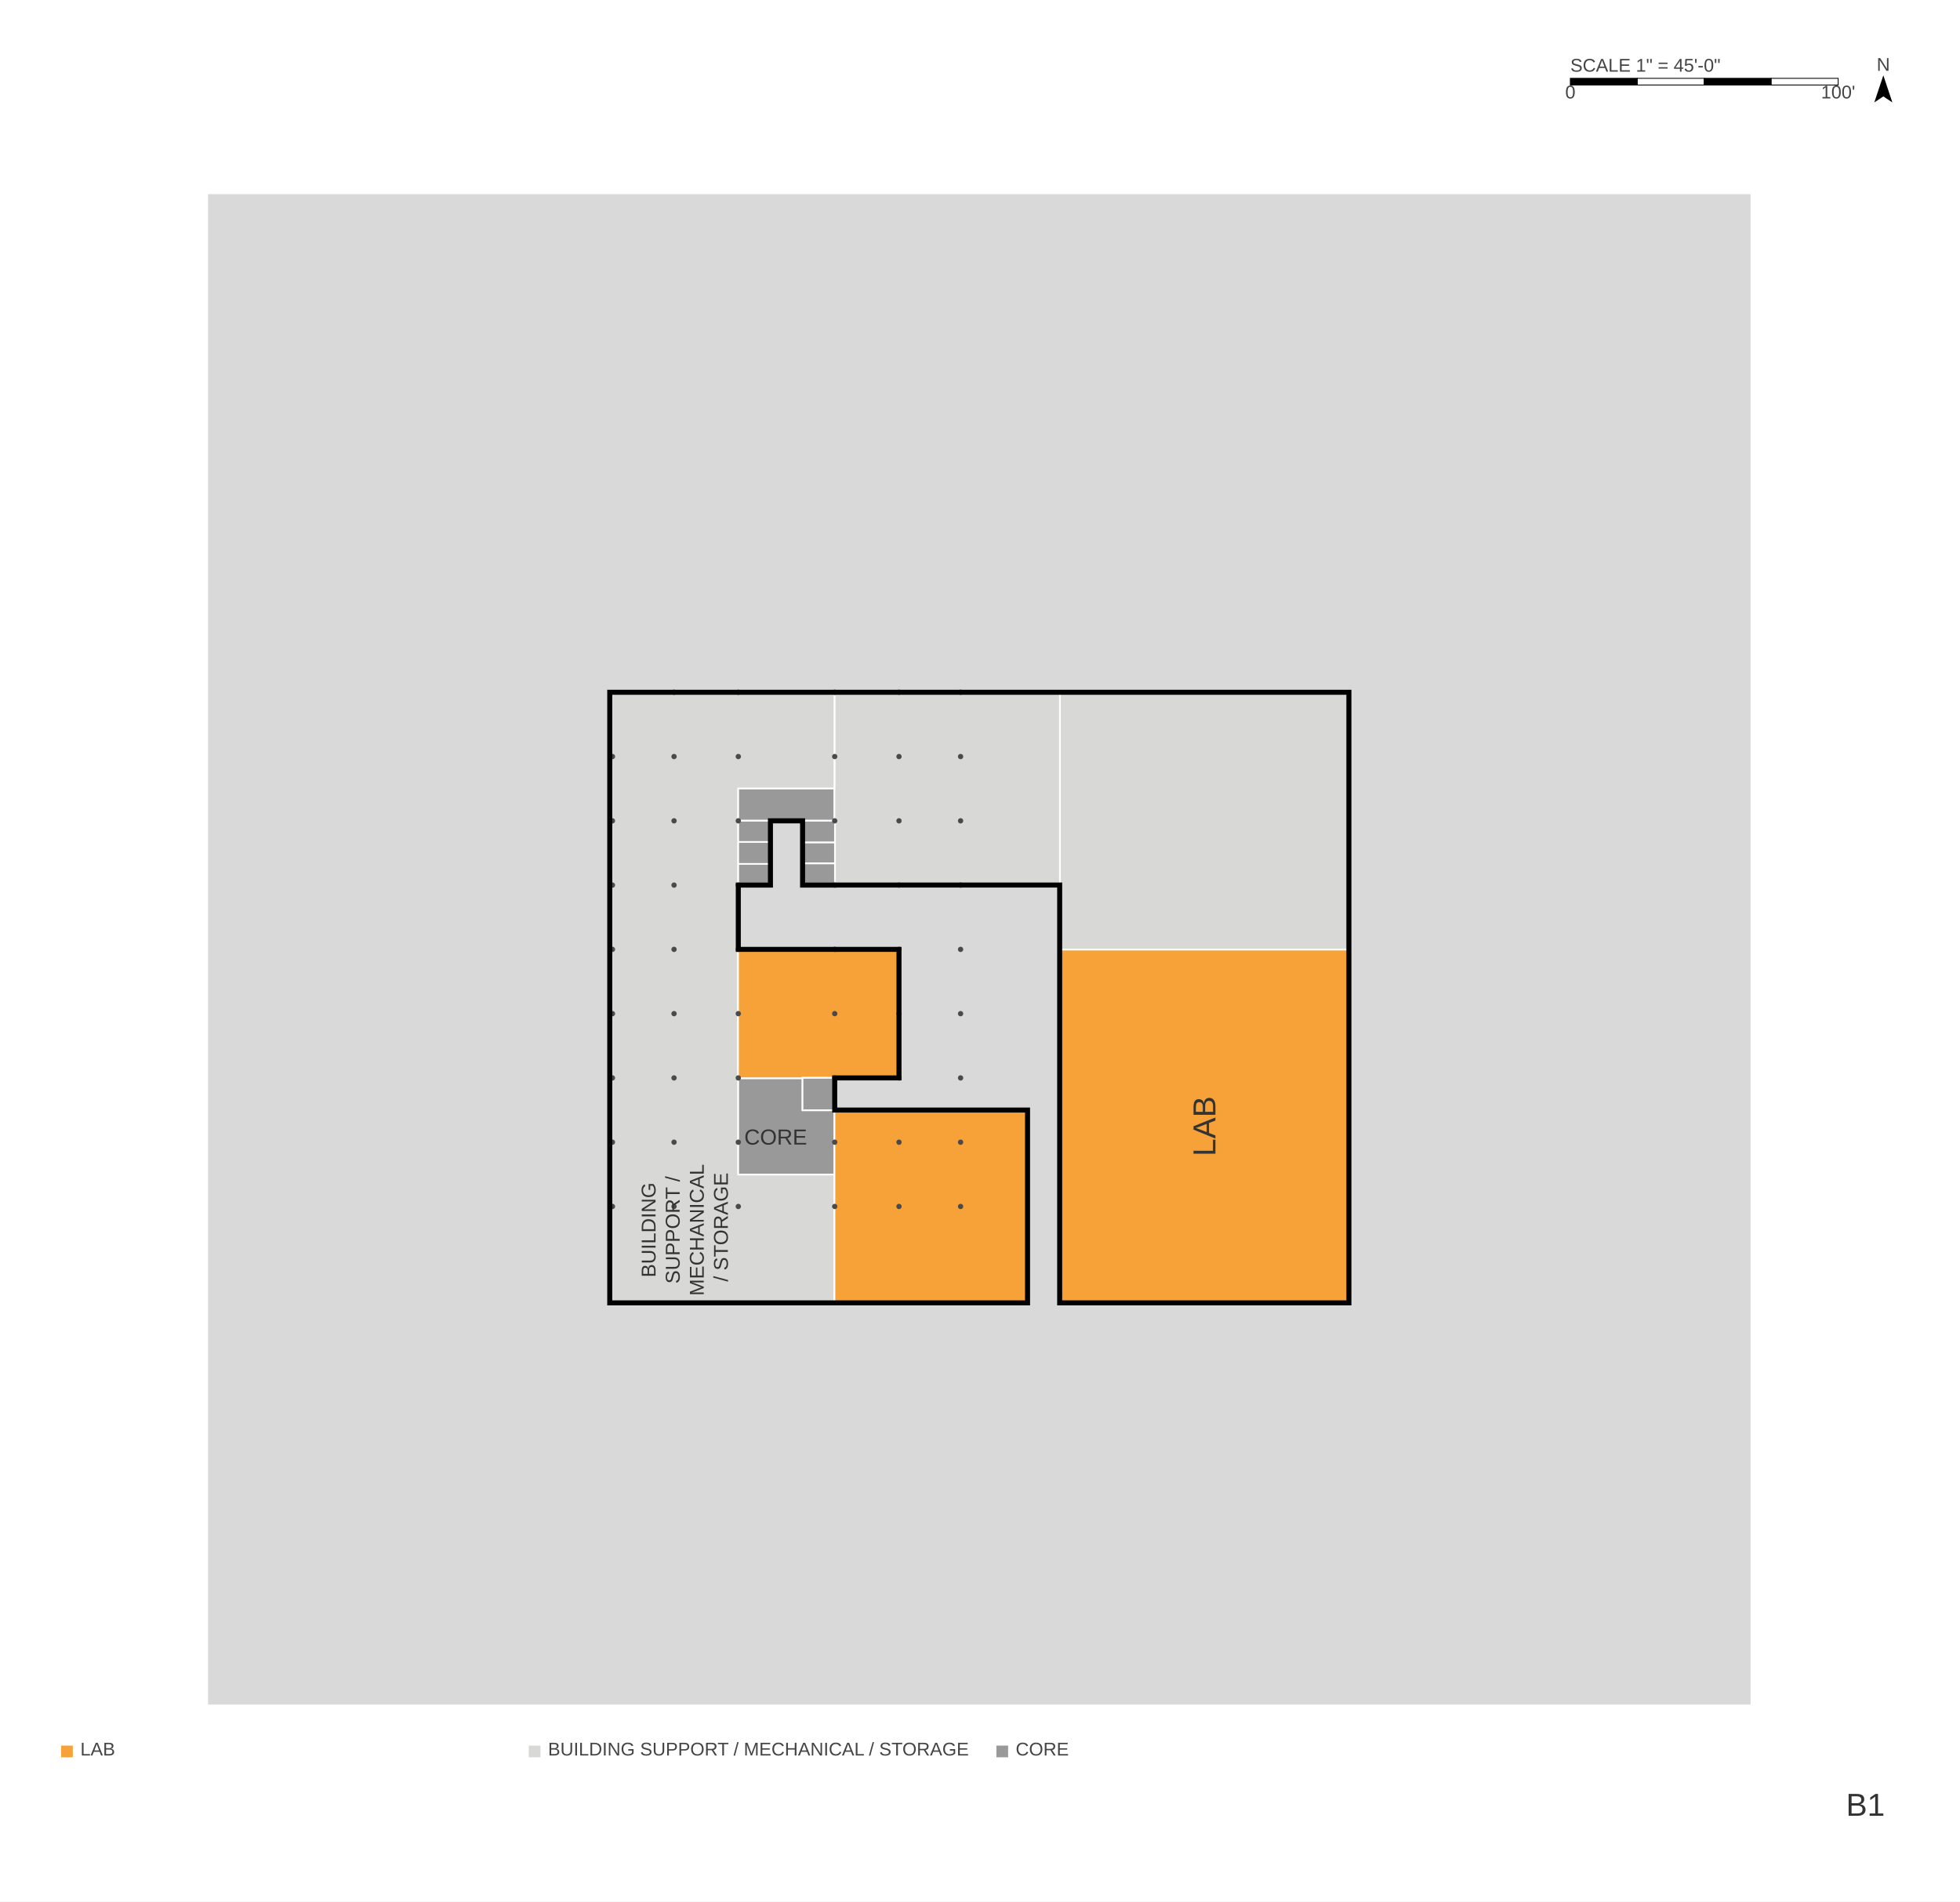
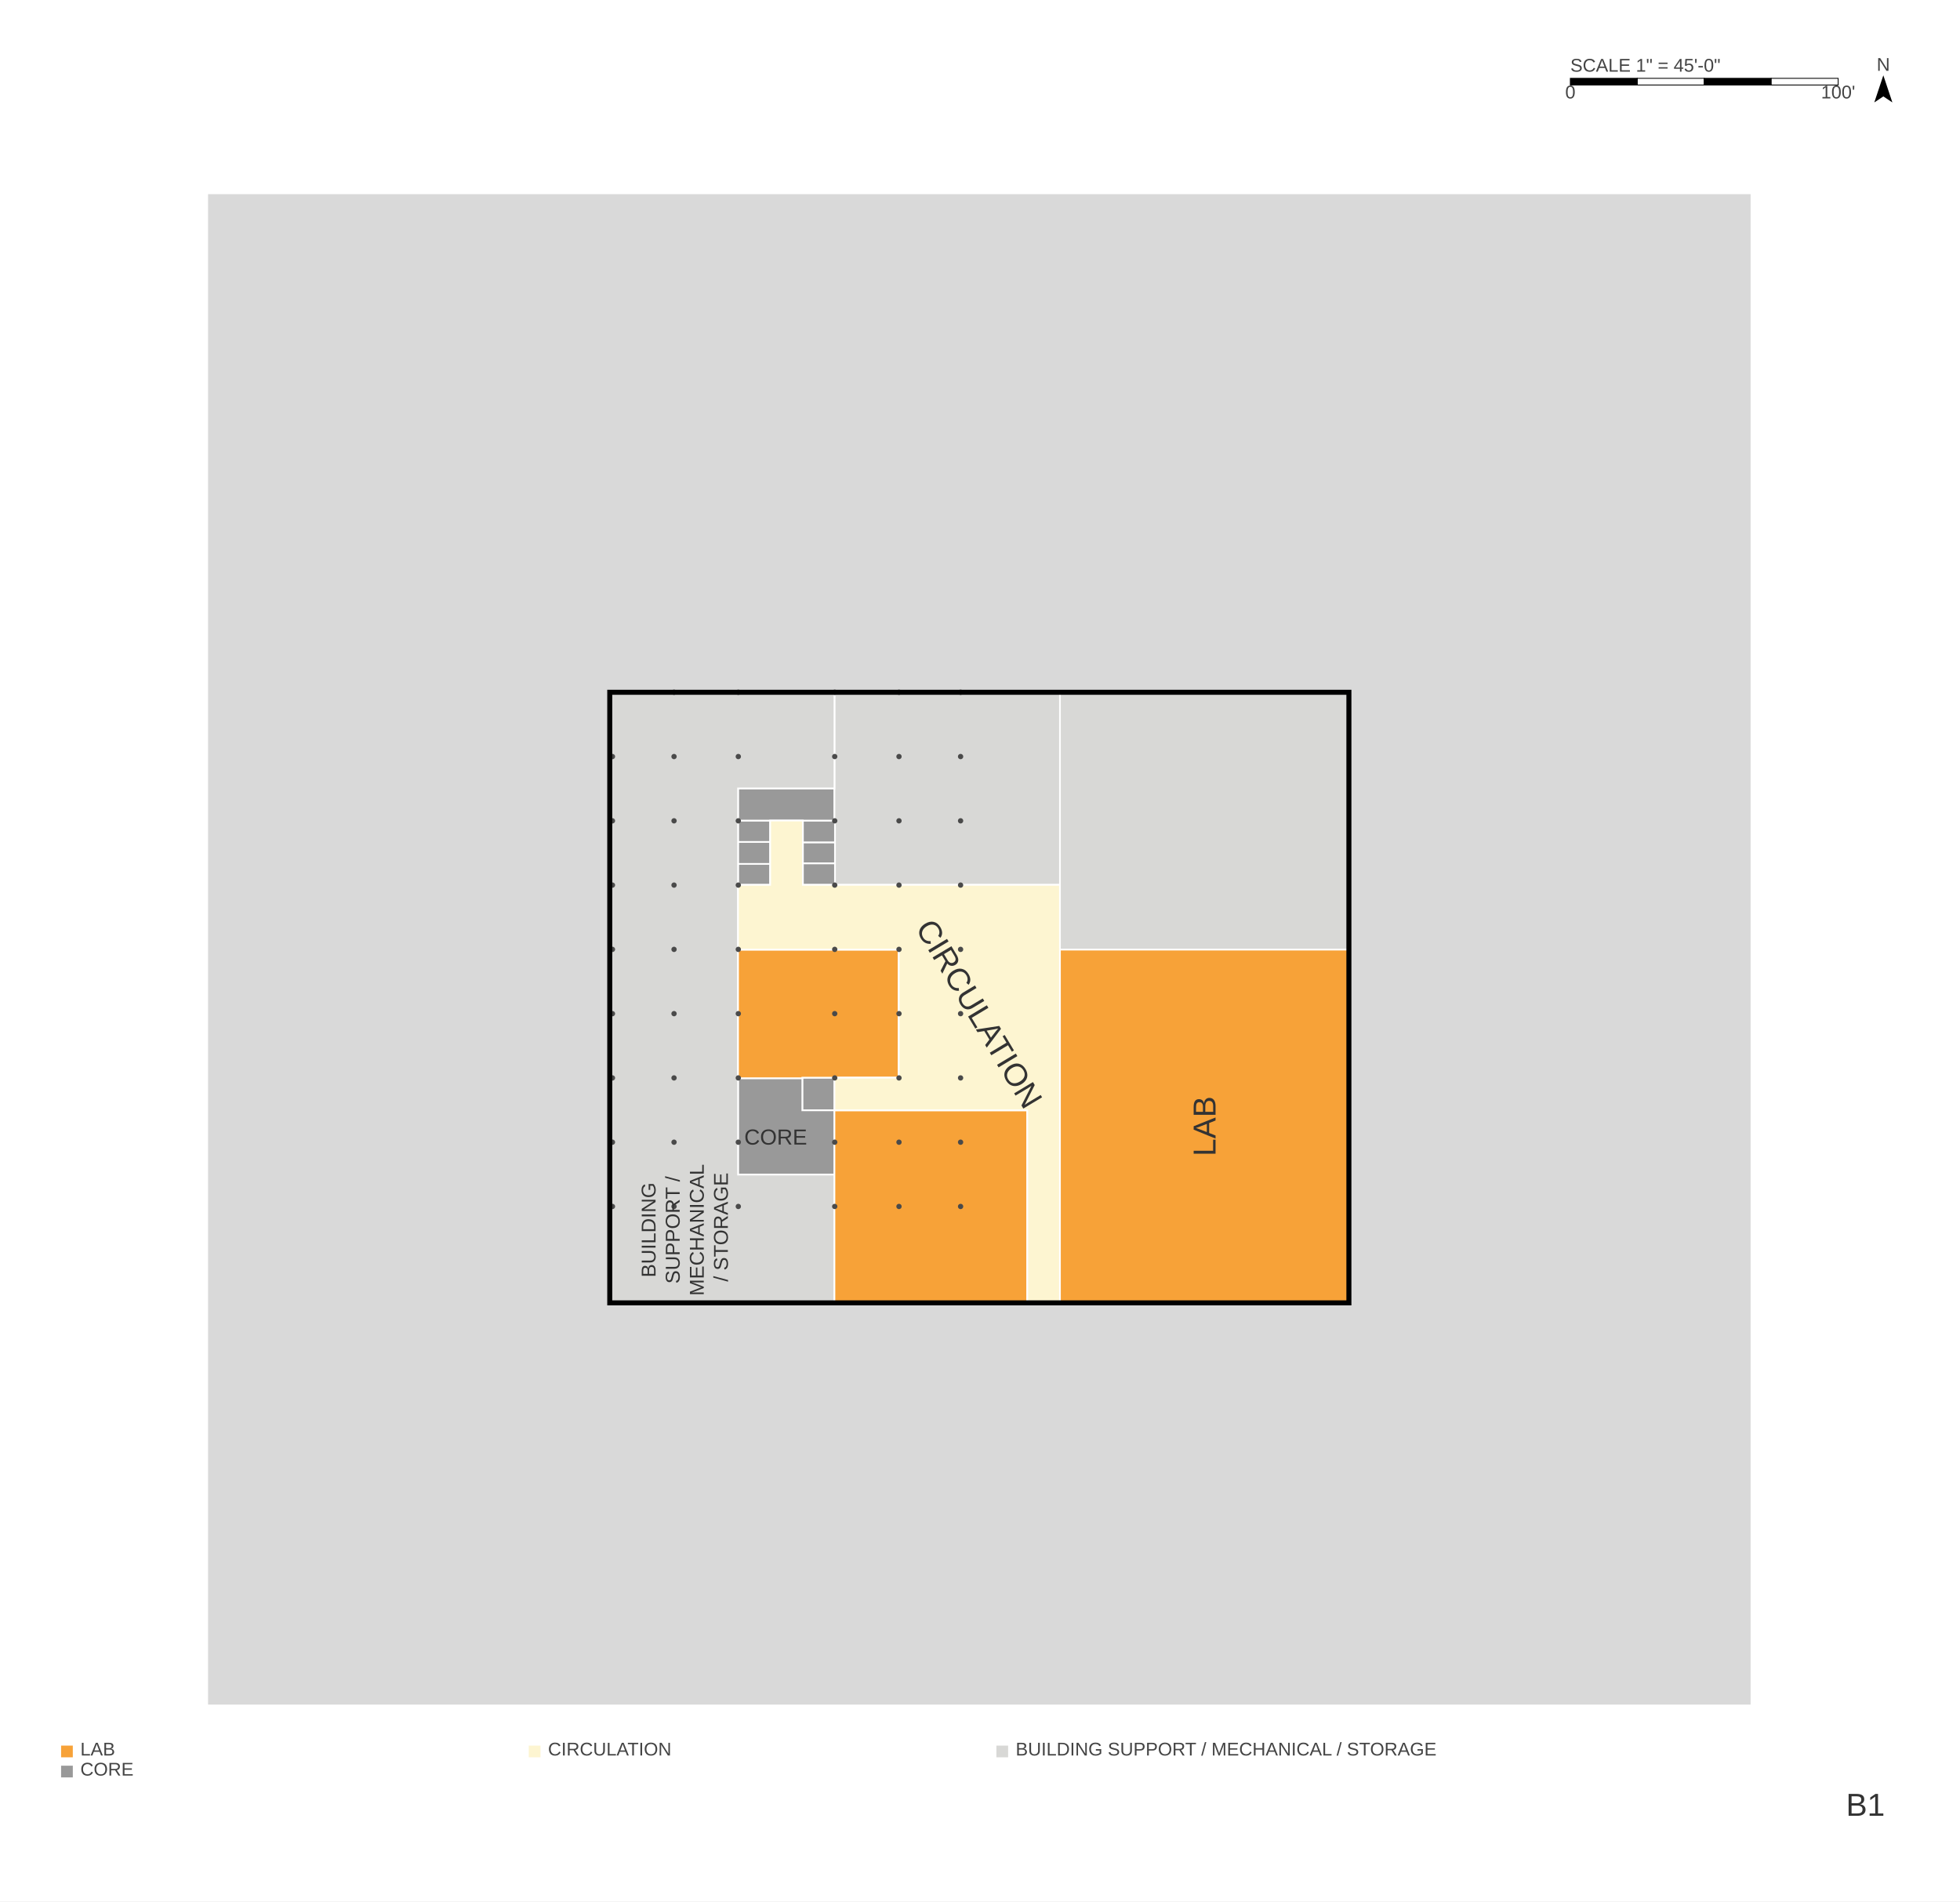
<svg xmlns="http://www.w3.org/2000/svg" width="1171" height="1136" viewBox="0 0 1171 1136">
  <rect width="100%" height="100%" fill="#FFFFFF" />
  <g id="BG_EARTH">
    <path id="PLN_B1_EARTH" fill="#D9D9D9" stroke="none" stroke-width="0" fill-rule="evenodd" d="M124.302,1018.399 L124.302,116 L1045.898,116 L1045.898,1018.399 Z" />
  </g>
  <g id="BG_SITE">
</g>
  <g id="BG_PROJECT_SITE">
</g>
  <g id="BG_SITE_EDGE">
</g>
  <g id="BG_CONTEXT_SHADOW">
</g>
  <g id="BG_CONTEXT">
</g>
  <g id="BG_TREE">
</g>
  <g id="BG_VEIL">
</g>
  <g id="PD_PROGRAM">
-     <path id="PLN_B1_B01_BUILDING_SUPPORT_02" fill="#D8D8D6" stroke="#FFFFFF" stroke-width="1" fill-rule="evenodd" d="M633.26,413.596 L805.898,413.596 L805.898,567.357 L633.1,567.357 L633.1,528.926 L633.26,528.926 Z" />
-     <path id="PLN_B1_B01_CORE_08" fill="#999999" stroke="#FFFFFF" stroke-width="1" fill-rule="evenodd" d="M479.339,490.239 L498.861,490.239 L498.861,503.357 L479.499,503.357 L479.499,490.399 L479.339,490.399 Z" />
-     <path id="PLN_B1_B01_CORE_06" fill="#999999" stroke="#FFFFFF" stroke-width="1" fill-rule="evenodd" d="M498.861,503.357 L498.861,515.84 L479.499,515.84 L479.499,503.357 Z" />
-     <path id="PLN_B1_B01_CORE_04" fill="#999999" stroke="#FFFFFF" stroke-width="1" fill-rule="evenodd" d="M479.499,515.84 L498.861,515.84 L498.861,528.766 L498.701,528.766 L498.701,528.798 L479.499,528.798 Z" />
-     <path id="PLN_B1_B01_CORE_07" fill="#999999" stroke="#FFFFFF" stroke-width="1" fill-rule="evenodd" d="M440.94,490.239 L460.462,490.239 L460.462,490.399 L460.302,490.399 L460.302,503.042 L440.94,503.042 Z" />
-     <path id="PLN_B1_B01_CORE_05" fill="#999999" stroke="#FFFFFF" stroke-width="1" fill-rule="evenodd" d="M440.94,503.042 L460.302,503.042 L460.302,516.16 L440.94,516.16 Z" />
-     <path id="PLN_B1_B01_CORE_03" fill="#999999" stroke="#FFFFFF" stroke-width="1" fill-rule="evenodd" d="M460.302,516.16 L460.302,528.803 L441.1,528.803 L441.1,528.963 L440.94,528.963 L440.94,516.16 Z" />
-     <path id="PLN_B1_B01_CORE_02" fill="#999999" stroke="#FFFFFF" stroke-width="1" fill-rule="evenodd" d="M498.861,663.357 L479.339,663.357 L479.339,643.84 L498.861,643.84 L498.861,644 L498.701,644 L498.701,663.193 L498.861,663.193 Z" />
+     <path id="PLN_B1_B01_BUILDING_SUPPORT_02" fill="#D8D8D6" stroke="#FFFFFF" stroke-width="1" fill-rule="evenodd" d="M633.26,413.596 L805.898,413.596 L805.898,567.357 L633.26,567.357 L633.26,528.643 Z" />
+     <path id="PLN_B1_B01_CORE_08" fill="#999999" stroke="#FFFFFF" stroke-width="1" fill-rule="evenodd" d="M479.659,490.239 L498.861,490.239 L498.861,503.357 L479.659,503.357 Z" />
+     <path id="PLN_B1_B01_CORE_06" fill="#999999" stroke="#FFFFFF" stroke-width="1" fill-rule="evenodd" d="M498.861,503.357 L498.861,515.84 L479.659,515.84 L479.659,503.357 Z" />
+     <path id="PLN_B1_B01_CORE_04" fill="#999999" stroke="#FFFFFF" stroke-width="1" fill-rule="evenodd" d="M479.659,515.84 L498.861,515.84 L498.861,528.643 L479.659,528.643 Z" />
+     <path id="PLN_B1_B01_CORE_07" fill="#999999" stroke="#FFFFFF" stroke-width="1" fill-rule="evenodd" d="M440.94,490.239 L460.142,490.239 L460.142,503.042 L440.94,503.042 Z" />
+     <path id="PLN_B1_B01_CORE_05" fill="#999999" stroke="#FFFFFF" stroke-width="1" fill-rule="evenodd" d="M440.94,503.042 L460.142,503.042 L460.142,516.16 L440.94,516.16 Z" />
+     <path id="PLN_B1_B01_CORE_03" fill="#999999" stroke="#FFFFFF" stroke-width="1" fill-rule="evenodd" d="M440.94,528.643 L440.94,516.16 L460.142,516.16 L460.142,528.643 Z" />
+     <path id="PLN_B1_B01_CORE_02" fill="#999999" stroke="#FFFFFF" stroke-width="1" fill-rule="evenodd" d="M498.861,663.357 L479.339,663.357 L479.339,643.84 L498.552,643.84 L498.546,663.352 L498.861,663.352 Z" />
    <path id="PLN_B1_B01_CORE_01" fill="#999999" stroke="#FFFFFF" stroke-width="1" fill-rule="evenodd" d="M440.94,701.756 L440.94,644.16 L479.339,644.16 L479.339,663.357 L498.541,663.357 L498.541,701.756 Z" />
-     <path id="PLN_B1_B01_CORE_09" fill="#999999" stroke="#FFFFFF" stroke-width="1" fill-rule="evenodd" d="M479.339,490.399 L460.462,490.399 L460.462,490.239 L440.94,490.239 L440.94,471.037 L498.541,471.037 L498.541,490.239 L479.339,490.239 Z" />
-     <path id="PLN_B1_B01_BUILDING_SUPPORT_03" fill="#D8D8D6" stroke="#FFFFFF" stroke-width="1" fill-rule="evenodd" d="M498.541,490.239 L498.541,413.596 L633.26,413.596 L633.26,528.926 L633.1,528.926 L633.1,528.766 L498.861,528.766 L498.861,515.84 L498.861,503.357 L498.861,490.239 Z" />
-     <path id="PLN_B1_B01_BUILDING_SUPPORT_01" fill="#D8D8D6" stroke="#FFFFFF" stroke-width="1" fill-rule="evenodd" d="M498.701,778.399 L364.302,778.388 L364.302,413.596 L498.541,413.596 L498.541,471.037 L440.94,471.037 L440.94,490.239 L440.94,503.042 L440.94,516.16 L440.94,528.963 L441.1,528.963 L441.1,533.363 L441.101,567.033 L440.94,567.033 L440.94,644.16 L440.94,701.756 L498.541,701.756 L498.541,778.399 Z" />
-     <path id="PLN_B1_B01_LAB_03" fill="#F7A238" stroke="#FFFFFF" stroke-width="1" fill-rule="evenodd" d="M479.339,644.16 L440.94,644.16 L440.94,567.033 L441.101,567.033 L441.101,567.193 L537.1,567.192 L537.1,644 L498.861,644 L498.861,643.84 L479.339,643.84 Z" />
-     <path id="PLN_B1_B01_LAB_01" fill="#F7A238" stroke="#FFFFFF" stroke-width="1" fill-rule="evenodd" d="M498.541,778.399 L498.541,663.357 L498.861,663.357 L498.861,663.193 L498.701,663.193 L613.902,663.192 L613.903,778.399 L498.701,778.399 Z" />
-     <path id="PLN_B1_B01_LAB_02" fill="#F7A238" stroke="#FFFFFF" stroke-width="1" fill-rule="evenodd" d="M805.898,567.357 L805.898,778.399 L633.1,778.394 L633.1,567.357 Z" />
+     <path id="PLN_B1_B01_CORE_09" fill="#999999" stroke="#FFFFFF" stroke-width="1" fill-rule="evenodd" d="M440.94,490.239 L440.94,471.037 L498.541,471.037 L498.541,490.239 L479.659,490.239 L460.142,490.239 Z" />
+     <path id="PLN_B1_B01_BUILDING_SUPPORT_03" fill="#D8D8D6" stroke="#FFFFFF" stroke-width="1" fill-rule="evenodd" d="M498.541,490.239 L498.541,413.596 L633.26,413.596 L633.26,528.643 L498.861,528.643 L498.861,515.84 L498.861,503.357 L498.861,490.239 Z" />
+     <path id="PLN_B1_B01_BUILDING_SUPPORT_01" fill="#D8D8D6" stroke="#FFFFFF" stroke-width="1" fill-rule="evenodd" d="M498.701,778.399 L364.302,778.388 L364.302,413.596 L498.541,413.596 L498.541,471.037 L440.94,471.037 L440.94,490.239 L440.94,503.042 L440.94,516.16 L440.94,528.643 L440.94,567.357 L440.94,644.16 L440.94,701.756 L498.541,701.756 L498.541,778.399 Z" />
+     <path id="PLN_B1_B01_LAB_03" fill="#F7A238" stroke="#FFFFFF" stroke-width="1" fill-rule="evenodd" d="M479.339,644.16 L440.94,644.16 L440.94,567.357 L498.712,567.357 L519.794,567.354 L536.94,567.352 L536.94,643.84 L498.552,643.84 L479.339,643.84 Z" />
+     <path id="PLN_B1_B01_LAB_01" fill="#F7A238" stroke="#FFFFFF" stroke-width="1" fill-rule="evenodd" d="M498.541,778.399 L498.541,663.357 L498.861,663.357 L498.861,663.352 L613.743,663.352 L613.743,778.399 L498.701,778.399 Z" />
+     <path id="PLN_B1_B01_LAB_02" fill="#F7A238" stroke="#FFFFFF" stroke-width="1" fill-rule="evenodd" d="M805.898,567.357 L805.898,778.399 L633.26,778.394 L633.26,567.357 Z" />
+     <path id="PLN_B1_B01_CIRCULATION_01" fill="#FDF5D1" stroke="#FFFFFF" stroke-width="1" fill-rule="evenodd" d="M479.659,528.643 L633.26,528.643 L633.26,778.394 L633.1,778.394 L633.1,778.388 L613.903,778.399 L613.743,778.399 L613.743,663.352 L498.546,663.352 L498.552,643.84 L536.94,643.84 L536.94,567.352 L519.794,567.354 L498.712,567.357 L440.94,567.357 L440.94,528.643 L460.142,528.643 L460.142,490.239 L479.659,490.239 Z" />
  </g>
  <g id="PD_STRUCTURE">
    <path id="PLN_B1_STRUCTURE_000" fill="#4A4A4A" stroke="none" stroke-width="0" fill-rule="evenodd" d="M572.302,720.798 L572.411,720.216 L572.767,719.667 L573.304,719.315 L573.895,719.197 L574.485,719.311 L575.027,719.66 L575.386,720.204 L575.498,720.792 L575.39,721.383 L575.036,721.922 L574.494,722.282 L573.904,722.398 L573.316,722.285 L572.774,721.931 L572.414,721.389 Z" />
    <path id="PLN_B1_STRUCTURE_001" fill="#4A4A4A" stroke="none" stroke-width="0" fill-rule="evenodd" d="M572.302,682.399 L572.411,681.812 L572.767,681.268 L573.304,680.911 L573.895,680.798 L574.485,680.906 L575.027,681.261 L575.386,681.8 L575.498,682.393 L575.39,682.984 L575.036,683.522 L574.494,683.883 L573.904,683.999 L573.316,683.886 L572.774,683.532 L572.414,682.99 Z" />
    <path id="PLN_B1_STRUCTURE_002" fill="#4A4A4A" stroke="none" stroke-width="0" fill-rule="evenodd" d="M572.302,644 L572.411,643.413 L572.767,642.869 L573.304,642.512 L573.895,642.399 L574.485,642.508 L575.027,642.862 L575.386,643.401 L575.498,643.994 L575.39,644.585 L575.036,645.124 L574.494,645.484 L573.904,645.595 L573.316,645.487 L572.772,645.131 L572.415,644.594 Z" />
    <path id="PLN_B1_STRUCTURE_003" fill="#4A4A4A" stroke="none" stroke-width="0" fill-rule="evenodd" d="M572.302,605.596 L572.411,605.014 L572.767,604.47 L573.304,604.113 L573.895,604 L574.485,604.109 L575.027,604.463 L575.386,605.002 L575.498,605.59 L575.39,606.186 L575.036,606.725 L574.494,607.085 L573.904,607.196 L573.316,607.088 L572.772,606.732 L572.415,606.195 Z" />
    <path id="PLN_B1_STRUCTURE_004" fill="#4A4A4A" stroke="none" stroke-width="0" fill-rule="evenodd" d="M572.302,567.197 L572.411,566.615 L572.767,566.071 L573.304,565.714 L573.895,565.596 L574.485,565.71 L575.027,566.064 L575.386,566.603 L575.498,567.191 L575.39,567.782 L575.036,568.326 L574.494,568.681 L573.904,568.797 L573.316,568.684 L572.772,568.333 L572.415,567.79 Z" />
    <path id="PLN_B1_STRUCTURE_005" fill="#4A4A4A" stroke="none" stroke-width="0" fill-rule="evenodd" d="M572.302,528.798 L572.411,528.216 L572.767,527.667 L573.304,527.315 L573.895,527.197 L574.485,527.311 L575.027,527.66 L575.386,528.204 L575.498,528.792 L575.39,529.383 L575.036,529.922 L574.494,530.282 L573.904,530.398 L573.316,530.285 L572.774,529.931 L572.414,529.389 Z" />
    <path id="PLN_B1_STRUCTURE_006" fill="#4A4A4A" stroke="none" stroke-width="0" fill-rule="evenodd" d="M572.302,490.399 L572.411,489.812 L572.767,489.268 L573.304,488.911 L573.895,488.798 L574.485,488.906 L575.027,489.261 L575.386,489.8 L575.498,490.393 L575.39,490.984 L575.036,491.522 L574.494,491.883 L573.904,491.999 L573.316,491.886 L572.772,491.53 L572.415,490.992 Z" />
    <path id="PLN_B1_STRUCTURE_007" fill="#4A4A4A" stroke="none" stroke-width="0" fill-rule="evenodd" d="M572.302,452 L572.411,451.413 L572.767,450.869 L573.304,450.512 L573.895,450.399 L574.485,450.508 L575.027,450.862 L575.386,451.401 L575.498,451.994 L575.39,452.585 L575.036,453.124 L574.494,453.484 L573.904,453.595 L573.316,453.487 L572.774,453.133 L572.414,452.591 Z" />
    <path id="PLN_B1_STRUCTURE_008" fill="#4A4A4A" stroke="none" stroke-width="0" fill-rule="evenodd" d="M572.302,413.596 L572.411,413.014 L572.767,412.47 L573.304,412.113 L573.895,412 L574.485,412.109 L575.027,412.463 L575.386,413.002 L575.498,413.59 L575.39,414.186 L575.036,414.725 L574.494,415.085 L573.904,415.196 L573.316,415.088 L572.774,414.734 L572.414,414.192 Z" />
    <path id="PLN_B1_STRUCTURE_009" fill="#4A4A4A" stroke="none" stroke-width="0" fill-rule="evenodd" d="M538.701,720.798 L538.587,721.38 L538.236,721.924 L537.694,722.281 L537.103,722.399 L536.518,722.285 L535.971,721.931 L535.617,721.392 L535.499,720.804 L535.613,720.213 L535.962,719.669 L536.509,719.314 L537.094,719.197 L537.682,719.311 L538.231,719.662 L538.583,720.204 Z" />
    <path id="PLN_B1_STRUCTURE_010" fill="#4A4A4A" stroke="none" stroke-width="0" fill-rule="evenodd" d="M500.302,720.798 L500.188,721.38 L499.832,721.924 L499.295,722.281 L498.704,722.399 L498.119,722.285 L497.572,721.931 L497.213,721.392 L497.101,720.804 L497.209,720.213 L497.563,719.669 L498.11,719.314 L498.695,719.197 L499.283,719.311 L499.825,719.66 L500.185,720.207 Z" />
    <path id="PLN_B1_STRUCTURE_011" fill="#4A4A4A" stroke="none" stroke-width="0" fill-rule="evenodd" d="M500.302,682.399 L500.188,682.981 L499.832,683.525 L499.295,683.882 L498.704,684 L498.119,683.886 L497.572,683.532 L497.213,682.992 L497.101,682.405 L497.209,681.809 L497.563,681.27 L498.11,680.909 L498.695,680.798 L499.283,680.906 L499.827,681.263 L500.184,681.8 Z" />
    <path id="PLN_B1_STRUCTURE_012" fill="#4A4A4A" stroke="none" stroke-width="0" fill-rule="evenodd" d="M538.701,682.399 L538.587,682.981 L538.236,683.525 L537.694,683.882 L537.103,684 L536.518,683.886 L535.971,683.532 L535.617,682.992 L535.499,682.405 L535.613,681.809 L535.962,681.27 L536.509,680.909 L537.094,680.798 L537.682,680.906 L538.231,681.263 L538.583,681.8 Z" />
    <path id="PLN_B1_STRUCTURE_013" fill="#4A4A4A" stroke="none" stroke-width="0" fill-rule="evenodd" d="M538.701,644 L538.587,644.582 L538.236,645.126 L537.694,645.483 L537.103,645.596 L536.518,645.487 L535.971,645.133 L535.617,644.594 L535.499,644.006 L535.613,643.41 L535.962,642.871 L536.509,642.511 L537.094,642.399 L537.682,642.508 L538.231,642.864 L538.583,643.401 Z" />
    <path id="PLN_B1_STRUCTURE_014" fill="#4A4A4A" stroke="none" stroke-width="0" fill-rule="evenodd" d="M500.302,644 L500.188,644.582 L499.832,645.126 L499.295,645.483 L498.704,645.596 L498.119,645.487 L497.572,645.133 L497.213,644.594 L497.101,644.006 L497.209,643.41 L497.563,642.871 L498.11,642.511 L498.695,642.399 L499.283,642.508 L499.827,642.864 L500.184,643.401 Z" />
    <path id="PLN_B1_STRUCTURE_015" fill="#4A4A4A" stroke="none" stroke-width="0" fill-rule="evenodd" d="M500.302,605.596 L500.188,606.183 L499.832,606.727 L499.295,607.084 L498.704,607.197 L498.119,607.088 L497.572,606.734 L497.213,606.195 L497.101,605.602 L497.209,605.011 L497.563,604.472 L498.11,604.112 L498.695,604.001 L499.283,604.109 L499.827,604.465 L500.184,605.002 Z" />
    <path id="PLN_B1_STRUCTURE_016" fill="#4A4A4A" stroke="none" stroke-width="0" fill-rule="evenodd" d="M538.701,605.596 L538.587,606.183 L538.236,606.727 L537.694,607.084 L537.103,607.197 L536.518,607.088 L535.971,606.734 L535.617,606.195 L535.499,605.602 L535.613,605.011 L535.962,604.472 L536.509,604.112 L537.094,604.001 L537.682,604.109 L538.229,604.463 L538.584,605.005 Z" />
    <path id="PLN_B1_STRUCTURE_017" fill="#4A4A4A" stroke="none" stroke-width="0" fill-rule="evenodd" d="M538.701,567.197 L538.587,567.779 L538.236,568.328 L537.694,568.68 L537.103,568.798 L536.518,568.684 L535.971,568.335 L535.617,567.79 L535.499,567.203 L535.613,566.612 L535.962,566.073 L536.509,565.713 L537.094,565.596 L537.682,565.71 L538.229,566.064 L538.584,566.606 Z" />
    <path id="PLN_B1_STRUCTURE_018" fill="#4A4A4A" stroke="none" stroke-width="0" fill-rule="evenodd" d="M500.302,567.197 L500.188,567.779 L499.832,568.328 L499.295,568.68 L498.704,568.798 L498.119,568.684 L497.572,568.335 L497.213,567.79 L497.101,567.203 L497.209,566.612 L497.563,566.073 L498.11,565.713 L498.695,565.596 L499.283,565.71 L499.825,566.064 L500.185,566.606 Z" />
    <path id="PLN_B1_STRUCTURE_019" fill="#4A4A4A" stroke="none" stroke-width="0" fill-rule="evenodd" d="M500.302,528.798 L500.188,529.38 L499.832,529.924 L499.295,530.281 L498.704,530.399 L498.119,530.285 L497.572,529.931 L497.213,529.392 L497.101,528.804 L497.209,528.213 L497.563,527.669 L498.11,527.314 L498.695,527.197 L499.283,527.311 L499.825,527.66 L500.185,528.207 Z" />
    <path id="PLN_B1_STRUCTURE_020" fill="#4A4A4A" stroke="none" stroke-width="0" fill-rule="evenodd" d="M538.701,528.798 L538.587,529.38 L538.236,529.924 L537.694,530.281 L537.103,530.399 L536.518,530.285 L535.971,529.931 L535.617,529.392 L535.499,528.804 L535.613,528.213 L535.962,527.669 L536.509,527.314 L537.094,527.197 L537.682,527.311 L538.229,527.66 L538.584,528.207 Z" />
    <path id="PLN_B1_STRUCTURE_021" fill="#4A4A4A" stroke="none" stroke-width="0" fill-rule="evenodd" d="M538.701,490.399 L538.587,490.981 L538.236,491.525 L537.694,491.882 L537.103,492 L536.518,491.886 L535.971,491.532 L535.617,490.992 L535.499,490.405 L535.613,489.809 L535.962,489.27 L536.509,488.909 L537.094,488.798 L537.682,488.906 L538.229,489.261 L538.584,489.803 Z" />
    <path id="PLN_B1_STRUCTURE_022" fill="#4A4A4A" stroke="none" stroke-width="0" fill-rule="evenodd" d="M500.302,490.399 L500.188,490.981 L499.832,491.525 L499.295,491.882 L498.704,492 L498.119,491.886 L497.572,491.532 L497.213,490.992 L497.101,490.405 L497.209,489.809 L497.563,489.27 L498.11,488.909 L498.695,488.798 L499.283,488.906 L499.825,489.261 L500.185,489.803 Z" />
    <path id="PLN_B1_STRUCTURE_023" fill="#4A4A4A" stroke="none" stroke-width="0" fill-rule="evenodd" d="M500.302,452 L500.188,452.582 L499.832,453.126 L499.295,453.483 L498.704,453.596 L498.119,453.487 L497.572,453.133 L497.213,452.594 L497.101,452.006 L497.209,451.41 L497.563,450.871 L498.11,450.511 L498.695,450.399 L499.283,450.508 L499.825,450.862 L500.185,451.404 Z" />
    <path id="PLN_B1_STRUCTURE_024" fill="#4A4A4A" stroke="none" stroke-width="0" fill-rule="evenodd" d="M538.701,452 L538.587,452.582 L538.236,453.126 L537.694,453.483 L537.103,453.596 L536.518,453.487 L535.971,453.133 L535.617,452.594 L535.499,452.006 L535.613,451.41 L535.962,450.871 L536.509,450.511 L537.094,450.399 L537.682,450.508 L538.229,450.862 L538.584,451.404 Z" />
    <path id="PLN_B1_STRUCTURE_025" fill="#4A4A4A" stroke="none" stroke-width="0" fill-rule="evenodd" d="M538.701,413.596 L538.587,414.183 L538.236,414.727 L537.694,415.084 L537.103,415.197 L536.518,415.088 L535.971,414.734 L535.617,414.195 L535.499,413.602 L535.613,413.011 L535.962,412.472 L536.509,412.112 L537.094,412.001 L537.682,412.109 L538.229,412.463 L538.584,413.005 Z" />
    <path id="PLN_B1_STRUCTURE_026" fill="#4A4A4A" stroke="none" stroke-width="0" fill-rule="evenodd" d="M500.302,413.596 L500.188,414.183 L499.832,414.727 L499.295,415.084 L498.704,415.197 L498.119,415.088 L497.572,414.734 L497.213,414.195 L497.101,413.602 L497.209,413.011 L497.563,412.472 L498.11,412.112 L498.695,412.001 L499.283,412.109 L499.825,412.463 L500.185,413.005 Z" />
    <path id="PLN_B1_STRUCTURE_027" fill="#4A4A4A" stroke="none" stroke-width="0" fill-rule="evenodd" d="M404.302,413.596 L404.188,414.183 L403.832,414.727 L403.295,415.084 L402.704,415.197 L402.119,415.088 L401.572,414.734 L401.213,414.195 L401.101,413.602 L401.209,413.011 L401.563,412.472 L402.11,412.112 L402.695,412.001 L403.283,412.109 L403.825,412.463 L404.185,413.005 Z" />
    <path id="PLN_B1_STRUCTURE_028" fill="#4A4A4A" stroke="none" stroke-width="0" fill-rule="evenodd" d="M442.701,413.596 L442.587,414.183 L442.236,414.727 L441.694,415.084 L441.103,415.197 L440.518,415.088 L439.971,414.734 L439.617,414.195 L439.499,413.602 L439.613,413.011 L439.962,412.472 L440.509,412.112 L441.094,412.001 L441.682,412.109 L442.229,412.463 L442.584,413.005 Z" />
    <path id="PLN_B1_STRUCTURE_029" fill="#4A4A4A" stroke="none" stroke-width="0" fill-rule="evenodd" d="M442.701,452 L442.587,452.582 L442.236,453.126 L441.694,453.483 L441.103,453.596 L440.518,453.487 L439.971,453.133 L439.617,452.594 L439.499,452.006 L439.613,451.41 L439.962,450.871 L440.509,450.511 L441.094,450.399 L441.682,450.508 L442.229,450.862 L442.584,451.404 Z" />
    <path id="PLN_B1_STRUCTURE_030" fill="#4A4A4A" stroke="none" stroke-width="0" fill-rule="evenodd" d="M404.302,452 L404.188,452.582 L403.832,453.126 L403.295,453.483 L402.704,453.596 L402.119,453.487 L401.572,453.133 L401.213,452.594 L401.101,452.006 L401.209,451.41 L401.563,450.871 L402.11,450.511 L402.695,450.399 L403.283,450.508 L403.825,450.862 L404.185,451.404 Z" />
    <path id="PLN_B1_STRUCTURE_031" fill="#4A4A4A" stroke="none" stroke-width="0" fill-rule="evenodd" d="M404.302,490.399 L404.188,490.981 L403.832,491.525 L403.295,491.882 L402.704,492 L402.119,491.886 L401.572,491.532 L401.213,490.992 L401.101,490.405 L401.209,489.809 L401.563,489.27 L402.11,488.909 L402.695,488.798 L403.283,488.906 L403.825,489.261 L404.185,489.803 Z" />
    <path id="PLN_B1_STRUCTURE_032" fill="#4A4A4A" stroke="none" stroke-width="0" fill-rule="evenodd" d="M442.701,490.399 L442.587,490.981 L442.236,491.525 L441.694,491.882 L441.103,492 L440.518,491.886 L439.971,491.532 L439.617,490.992 L439.499,490.405 L439.613,489.809 L439.962,489.27 L440.509,488.909 L441.094,488.798 L441.682,488.906 L442.229,489.261 L442.584,489.803 Z" />
    <path id="PLN_B1_STRUCTURE_033" fill="#4A4A4A" stroke="none" stroke-width="0" fill-rule="evenodd" d="M442.701,528.798 L442.587,529.38 L442.236,529.924 L441.694,530.281 L441.103,530.399 L440.518,530.285 L439.971,529.931 L439.617,529.392 L439.499,528.804 L439.613,528.213 L439.962,527.669 L440.509,527.314 L441.094,527.197 L441.682,527.311 L442.231,527.662 L442.583,528.204 Z" />
    <path id="PLN_B1_STRUCTURE_034" fill="#4A4A4A" stroke="none" stroke-width="0" fill-rule="evenodd" d="M404.302,528.798 L404.188,529.38 L403.832,529.924 L403.295,530.281 L402.704,530.399 L402.119,530.285 L401.572,529.931 L401.213,529.392 L401.101,528.804 L401.209,528.213 L401.563,527.669 L402.11,527.314 L402.695,527.197 L403.283,527.311 L403.825,527.66 L404.185,528.207 Z" />
    <path id="PLN_B1_STRUCTURE_035" fill="#4A4A4A" stroke="none" stroke-width="0" fill-rule="evenodd" d="M404.302,567.197 L404.188,567.779 L403.832,568.328 L403.295,568.68 L402.704,568.798 L402.119,568.684 L401.572,568.335 L401.213,567.79 L401.101,567.203 L401.209,566.612 L401.563,566.073 L402.11,565.713 L402.695,565.596 L403.283,565.71 L403.825,566.064 L404.185,566.606 Z" />
    <path id="PLN_B1_STRUCTURE_036" fill="#4A4A4A" stroke="none" stroke-width="0" fill-rule="evenodd" d="M442.701,567.197 L442.587,567.779 L442.236,568.328 L441.694,568.68 L441.103,568.798 L440.518,568.684 L439.971,568.335 L439.617,567.79 L439.499,567.203 L439.613,566.612 L439.962,566.073 L440.509,565.713 L441.094,565.596 L441.682,565.71 L442.229,566.064 L442.584,566.606 Z" />
    <path id="PLN_B1_STRUCTURE_037" fill="#4A4A4A" stroke="none" stroke-width="0" fill-rule="evenodd" d="M442.701,605.596 L442.587,606.183 L442.236,606.727 L441.694,607.084 L441.103,607.197 L440.518,607.088 L439.971,606.734 L439.617,606.195 L439.499,605.602 L439.613,605.011 L439.962,604.472 L440.509,604.112 L441.094,604.001 L441.682,604.109 L442.231,604.465 L442.583,605.002 Z" />
    <path id="PLN_B1_STRUCTURE_038" fill="#4A4A4A" stroke="none" stroke-width="0" fill-rule="evenodd" d="M404.302,605.596 L404.188,606.183 L403.832,606.727 L403.295,607.084 L402.704,607.197 L402.119,607.088 L401.572,606.734 L401.213,606.195 L401.101,605.602 L401.209,605.011 L401.563,604.472 L402.11,604.112 L402.695,604.001 L403.283,604.109 L403.825,604.463 L404.185,605.005 Z" />
    <path id="PLN_B1_STRUCTURE_039" fill="#4A4A4A" stroke="none" stroke-width="0" fill-rule="evenodd" d="M404.302,644 L404.188,644.582 L403.832,645.126 L403.295,645.483 L402.704,645.596 L402.119,645.487 L401.572,645.133 L401.213,644.594 L401.101,644.006 L401.209,643.41 L401.563,642.871 L402.11,642.511 L402.695,642.399 L403.283,642.508 L403.825,642.862 L404.185,643.404 Z" />
    <path id="PLN_B1_STRUCTURE_040" fill="#4A4A4A" stroke="none" stroke-width="0" fill-rule="evenodd" d="M442.701,644 L442.587,644.582 L442.236,645.126 L441.694,645.483 L441.103,645.596 L440.518,645.487 L439.971,645.133 L439.617,644.594 L439.499,644.006 L439.613,643.41 L439.962,642.871 L440.509,642.511 L441.094,642.399 L441.682,642.508 L442.231,642.864 L442.583,643.401 Z" />
    <path id="PLN_B1_STRUCTURE_041" fill="#4A4A4A" stroke="none" stroke-width="0" fill-rule="evenodd" d="M442.701,682.399 L442.587,682.981 L442.236,683.525 L441.694,683.882 L441.103,684 L440.518,683.886 L439.971,683.532 L439.617,682.992 L439.499,682.405 L439.613,681.809 L439.962,681.27 L440.509,680.909 L441.094,680.798 L441.682,680.906 L442.231,681.263 L442.583,681.8 Z" />
    <path id="PLN_B1_STRUCTURE_042" fill="#4A4A4A" stroke="none" stroke-width="0" fill-rule="evenodd" d="M404.302,682.399 L404.188,682.981 L403.832,683.525 L403.295,683.882 L402.704,684 L402.119,683.886 L401.572,683.532 L401.213,682.992 L401.101,682.405 L401.209,681.809 L401.563,681.27 L402.11,680.909 L402.695,680.798 L403.283,680.906 L403.825,681.261 L404.185,681.803 Z" />
    <path id="PLN_B1_STRUCTURE_043" fill="#4A4A4A" stroke="none" stroke-width="0" fill-rule="evenodd" d="M404.302,720.798 L404.188,721.38 L403.832,721.924 L403.295,722.281 L402.704,722.399 L402.119,722.285 L401.572,721.931 L401.213,721.392 L401.101,720.804 L401.209,720.213 L401.563,719.669 L402.11,719.314 L402.695,719.197 L403.283,719.311 L403.825,719.66 L404.185,720.207 Z" />
    <path id="PLN_B1_STRUCTURE_044" fill="#4A4A4A" stroke="none" stroke-width="0" fill-rule="evenodd" d="M442.701,720.798 L442.587,721.38 L442.236,721.924 L441.694,722.281 L441.103,722.399 L440.518,722.285 L439.971,721.931 L439.617,721.392 L439.499,720.804 L439.613,720.213 L439.962,719.669 L440.509,719.314 L441.094,719.197 L441.682,719.311 L442.231,719.662 L442.583,720.204 Z" />
    <path id="PLN_B1_STRUCTURE_045" fill="#4A4A4A" stroke="none" stroke-width="0" fill-rule="evenodd" d="M367.499,720.798 L367.39,721.38 L367.034,721.924 L366.497,722.281 L365.901,722.399 L365.316,722.285 L364.774,721.931 L364.415,721.392 L364.303,720.804 L364.411,720.213 L364.765,719.669 L365.307,719.314 L365.892,719.197 L366.485,719.311 L367.027,719.66 L367.387,720.207 Z" />
    <path id="PLN_B1_STRUCTURE_046" fill="#4A4A4A" stroke="none" stroke-width="0" fill-rule="evenodd" d="M367.499,682.399 L367.39,682.981 L367.034,683.525 L366.497,683.882 L365.901,684 L365.316,683.886 L364.774,683.532 L364.415,682.992 L364.303,682.405 L364.411,681.809 L364.765,681.27 L365.307,680.909 L365.892,680.798 L366.485,680.906 L367.029,681.263 L367.386,681.8 Z" />
    <path id="PLN_B1_STRUCTURE_047" fill="#4A4A4A" stroke="none" stroke-width="0" fill-rule="evenodd" d="M367.499,644 L367.39,644.582 L367.034,645.126 L366.497,645.483 L365.901,645.596 L365.316,645.487 L364.774,645.133 L364.415,644.594 L364.303,644.006 L364.411,643.41 L364.765,642.871 L365.307,642.511 L365.892,642.399 L366.485,642.508 L367.027,642.862 L367.387,643.404 Z" />
    <path id="PLN_B1_STRUCTURE_048" fill="#4A4A4A" stroke="none" stroke-width="0" fill-rule="evenodd" d="M367.499,605.596 L367.39,606.183 L367.034,606.727 L366.497,607.084 L365.901,607.197 L365.316,607.088 L364.774,606.734 L364.415,606.195 L364.303,605.602 L364.411,605.011 L364.765,604.472 L365.307,604.112 L365.892,604.001 L366.485,604.109 L367.027,604.463 L367.387,605.005 Z" />
    <path id="PLN_B1_STRUCTURE_049" fill="#4A4A4A" stroke="none" stroke-width="0" fill-rule="evenodd" d="M367.499,567.197 L367.39,567.779 L367.034,568.328 L366.497,568.68 L365.901,568.798 L365.316,568.684 L364.774,568.335 L364.415,567.79 L364.303,567.203 L364.411,566.612 L364.765,566.073 L365.307,565.713 L365.892,565.596 L366.485,565.71 L367.027,566.064 L367.387,566.606 Z" />
    <path id="PLN_B1_STRUCTURE_050" fill="#4A4A4A" stroke="none" stroke-width="0" fill-rule="evenodd" d="M367.499,528.798 L367.39,529.38 L367.034,529.924 L366.497,530.281 L365.901,530.399 L365.316,530.285 L364.774,529.931 L364.415,529.392 L364.303,528.804 L364.411,528.213 L364.765,527.669 L365.307,527.314 L365.892,527.197 L366.485,527.311 L367.029,527.662 L367.386,528.204 Z" />
    <path id="PLN_B1_STRUCTURE_051" fill="#4A4A4A" stroke="none" stroke-width="0" fill-rule="evenodd" d="M367.499,490.399 L367.39,490.981 L367.034,491.525 L366.497,491.882 L365.901,492 L365.316,491.886 L364.774,491.532 L364.415,490.992 L364.303,490.405 L364.411,489.809 L364.765,489.27 L365.307,488.909 L365.892,488.798 L366.485,488.906 L367.027,489.261 L367.387,489.803 Z" />
    <path id="PLN_B1_STRUCTURE_052" fill="#4A4A4A" stroke="none" stroke-width="0" fill-rule="evenodd" d="M367.499,452 L367.39,452.582 L367.034,453.126 L366.497,453.483 L365.901,453.596 L365.316,453.487 L364.774,453.133 L364.415,452.594 L364.303,452.006 L364.411,451.41 L364.765,450.871 L365.307,450.511 L365.892,450.399 L366.485,450.508 L367.029,450.864 L367.386,451.401 Z" />
  </g>
  <g id="PD_FURNITURE">
</g>
  <g id="PD_INTERIOR">
</g>
  <g id="PD_SCREEN">
</g>
  <g id="PD_MASSING">
</g>
  <g id="PD_VOID">
</g>
  <g id="PD_OUTLINE">
-     <path id="PLN_B1_OUTLINE" fill="none" stroke="#000000" stroke-width="3" fill-rule="evenodd" d="M460.302,490.399 L460.302,528.803 L441.1,528.803 L441.1,533.363 L441.101,567.193 L537.1,567.192 L537.1,644 L498.701,644 L498.701,663.193 L613.902,663.192 L613.903,778.399 L498.701,778.399 L364.302,778.388 L364.302,413.596 L805.898,413.596 L805.898,778.399 L633.1,778.394 L633.1,528.766 L498.701,528.766 L498.701,528.798 L479.499,528.798 L479.499,490.399 Z" />
+     <path id="PLN_B1_OUTLINE" fill="none" stroke="#000000" stroke-width="3" fill-rule="evenodd" d="M633.1,778.394 L633.1,778.388 L613.903,778.399 L498.701,778.399 L364.302,778.388 L364.302,413.596 L805.898,413.596 L805.898,778.399 Z" />
  </g>
  <g id="FACADE">
</g>
  <g id="PD_LABELS">
    <text id="PLN_B1_B01_CORE_01_LBL" x="463.44" y="683.808" font-family="Futura PT, Futura, Arial, sans-serif" font-weight="normal" font-size="13" text-anchor="middle" fill="#333333">
      <tspan x="463.44" dy="0">CORE</tspan>
    </text>
    <text id="PLN_B1_B01_BUILDING_SUPPORT_01_LBL" x="409.058" y="715.755" font-family="Futura PT, Futura, Arial, sans-serif" font-weight="normal" font-size="12" text-anchor="middle" fill="#333333" transform="rotate(-90 409.058 733.155)">
      <tspan x="409.058" dy="0">BUILDING</tspan>
      <tspan x="409.058" dy="14.4">SUPPORT /</tspan>
      <tspan x="409.058" dy="14.4">MECHANICAL</tspan>
      <tspan x="409.058" dy="14.4">/ STORAGE</tspan>
    </text>
-     <text id="PLN_B1_B01_LAB_02_LBL" x="719.499" y="679.525" font-family="Futura PT, Futura, Arial, sans-serif" font-weight="normal" font-size="19" text-anchor="middle" fill="#333333" transform="rotate(-90 719.499 672.875)">
-       <tspan x="719.499" dy="0">LAB</tspan>
+     <text id="PLN_B1_B01_LAB_02_LBL" x="719.579" y="679.525" font-family="Futura PT, Futura, Arial, sans-serif" font-weight="normal" font-size="19" text-anchor="middle" fill="#333333" transform="rotate(-90 719.579 672.875)">
+       <tspan x="719.579" dy="0">LAB</tspan>
+     </text>
+     <text id="PLN_B1_B01_CIRCULATION_01_LBL" x="585.1" y="612.248" font-family="Futura PT, Futura, Arial, sans-serif" font-weight="normal" font-size="19" text-anchor="middle" fill="#333333" transform="rotate(59.032 585.1 605.598)">
+       <tspan x="585.1" dy="0">CIRCULATION</tspan>
    </text>
  </g>
  <g id="PD_LEGEND">
    <path id="PLN_B1_LEGEND_LAB" fill="#F7A238" stroke="#FFFFFF" stroke-width="1" fill-rule="evenodd" d="M36,1042.399 L44,1042.399 L44,1050.399 L36,1050.399 Z" />
    <text id="PLN_B1_LEGEND_LAB_TXT" x="48" y="1048.799" font-family="Futura PT, Futura, Arial, sans-serif" font-weight="normal" font-size="11" text-anchor="start" fill="#444444">
      <tspan x="48" dy="0">LAB</tspan>
    </text>
-     <path id="PLN_B1_LEGEND_BUILDING_SUPPORT" fill="#D8D8D6" stroke="#FFFFFF" stroke-width="1" fill-rule="evenodd" d="M315.4,1042.399 L323.4,1042.399 L323.4,1050.399 L315.4,1050.399 Z" />
-     <text id="PLN_B1_LEGEND_BUILDING_SUPPORT_TXT" x="327.4" y="1048.799" font-family="Futura PT, Futura, Arial, sans-serif" font-weight="normal" font-size="11" text-anchor="start" fill="#444444">
-       <tspan x="327.4" dy="0">BUILDING SUPPORT / MECHANICAL / STORAGE</tspan>
+     <path id="PLN_B1_LEGEND_CIRCULATION" fill="#FDF5D1" stroke="#FFFFFF" stroke-width="1" fill-rule="evenodd" d="M315.4,1042.399 L323.4,1042.399 L323.4,1050.399 L315.4,1050.399 Z" />
+     <text id="PLN_B1_LEGEND_CIRCULATION_TXT" x="327.4" y="1048.799" font-family="Futura PT, Futura, Arial, sans-serif" font-weight="normal" font-size="11" text-anchor="start" fill="#444444">
+       <tspan x="327.4" dy="0">CIRCULATION</tspan>
    </text>
-     <path id="PLN_B1_LEGEND_CORE" fill="#999999" stroke="#FFFFFF" stroke-width="1" fill-rule="evenodd" d="M594.8,1042.399 L602.8,1042.399 L602.8,1050.399 L594.8,1050.399 Z" />
-     <text id="PLN_B1_LEGEND_CORE_TXT" x="606.8" y="1048.799" font-family="Futura PT, Futura, Arial, sans-serif" font-weight="normal" font-size="11" text-anchor="start" fill="#444444">
-       <tspan x="606.8" dy="0">CORE</tspan>
+     <path id="PLN_B1_LEGEND_BUILDING_SUPPORT" fill="#D8D8D6" stroke="#FFFFFF" stroke-width="1" fill-rule="evenodd" d="M594.8,1042.399 L602.8,1042.399 L602.8,1050.399 L594.8,1050.399 Z" />
+     <text id="PLN_B1_LEGEND_BUILDING_SUPPORT_TXT" x="606.8" y="1048.799" font-family="Futura PT, Futura, Arial, sans-serif" font-weight="normal" font-size="11" text-anchor="start" fill="#444444">
+       <tspan x="606.8" dy="0">BUILDING SUPPORT / MECHANICAL / STORAGE</tspan>
+     </text>
+     <path id="PLN_B1_LEGEND_CORE" fill="#999999" stroke="#FFFFFF" stroke-width="1" fill-rule="evenodd" d="M36,1054.399 L44,1054.399 L44,1062.399 L36,1062.399 Z" />
+     <text id="PLN_B1_LEGEND_CORE_TXT" x="48" y="1060.799" font-family="Futura PT, Futura, Arial, sans-serif" font-weight="normal" font-size="11" text-anchor="start" fill="#444444">
+       <tspan x="48" dy="0">CORE</tspan>
    </text>
  </g>
  <g id="PD_ANNOTATION">
    <text id="PLN_B1_NORTH_TXT" x="1125.2" y="42.3" font-family="Futura PT, Futura, Arial, sans-serif" font-weight="normal" font-size="11" text-anchor="middle" fill="#444444">
      <tspan x="1125.2" dy="0">N</tspan>
    </text>
    <path id="PLN_B1_NORTH" fill="#000000" stroke="none" stroke-width="0" fill-rule="evenodd" d="M1125.2,45 L1130.6,61.2 L1125.2,57.6 L1119.8,61.2 Z" />
    <path id="PLN_B1_SCALEBAR_1" fill="#000000" stroke="#000000" stroke-width="0.5" fill-rule="evenodd" d="M938.2,46.8 L978.2,46.8 L978.2,50.8 L938.2,50.8 Z" />
    <path id="PLN_B1_SCALEBAR_2" fill="#FFFFFF" stroke="#000000" stroke-width="0.5" fill-rule="evenodd" d="M978.2,46.8 L1018.2,46.8 L1018.2,50.8 L978.2,50.8 Z" />
    <path id="PLN_B1_SCALEBAR_3" fill="#000000" stroke="#000000" stroke-width="0.5" fill-rule="evenodd" d="M1018.2,46.8 L1058.2,46.8 L1058.2,50.8 L1018.2,50.8 Z" />
    <path id="PLN_B1_SCALEBAR_4" fill="#FFFFFF" stroke="#000000" stroke-width="0.5" fill-rule="evenodd" d="M1058.2,46.8 L1098.2,46.8 L1098.2,50.8 L1058.2,50.8 Z" />
    <text id="PLN_B1_SCALEBAR_0" x="938.2" y="58.8" font-family="Futura PT, Futura, Arial, sans-serif" font-weight="normal" font-size="11" text-anchor="middle" fill="#444444">
      <tspan x="938.2" dy="0">0</tspan>
    </text>
    <text id="PLN_B1_SCALEBAR_END" x="1098.2" y="58.8" font-family="Futura PT, Futura, Arial, sans-serif" font-weight="normal" font-size="11" text-anchor="middle" fill="#444444">
      <tspan x="1098.2" dy="0">100'</tspan>
    </text>
    <text id="PLN_B1_SCALE" x="938.2" y="42.8" font-family="Futura PT, Futura, Arial, sans-serif" font-weight="normal" font-size="11" text-anchor="start" fill="#444444">
      <tspan x="938.2" dy="0">SCALE 1" = 45'-0"</tspan>
    </text>
    <text id="PLN_B1_TITLE" x="1114.51" y="1084.849" font-family="Futura PT, Futura, Arial, sans-serif" font-weight="normal" font-size="19" text-anchor="middle" fill="#333333">
      <tspan x="1114.51" dy="0">B1</tspan>
    </text>
  </g>
  <g id="PD_PROPERTY_LINE">
</g>
</svg>
